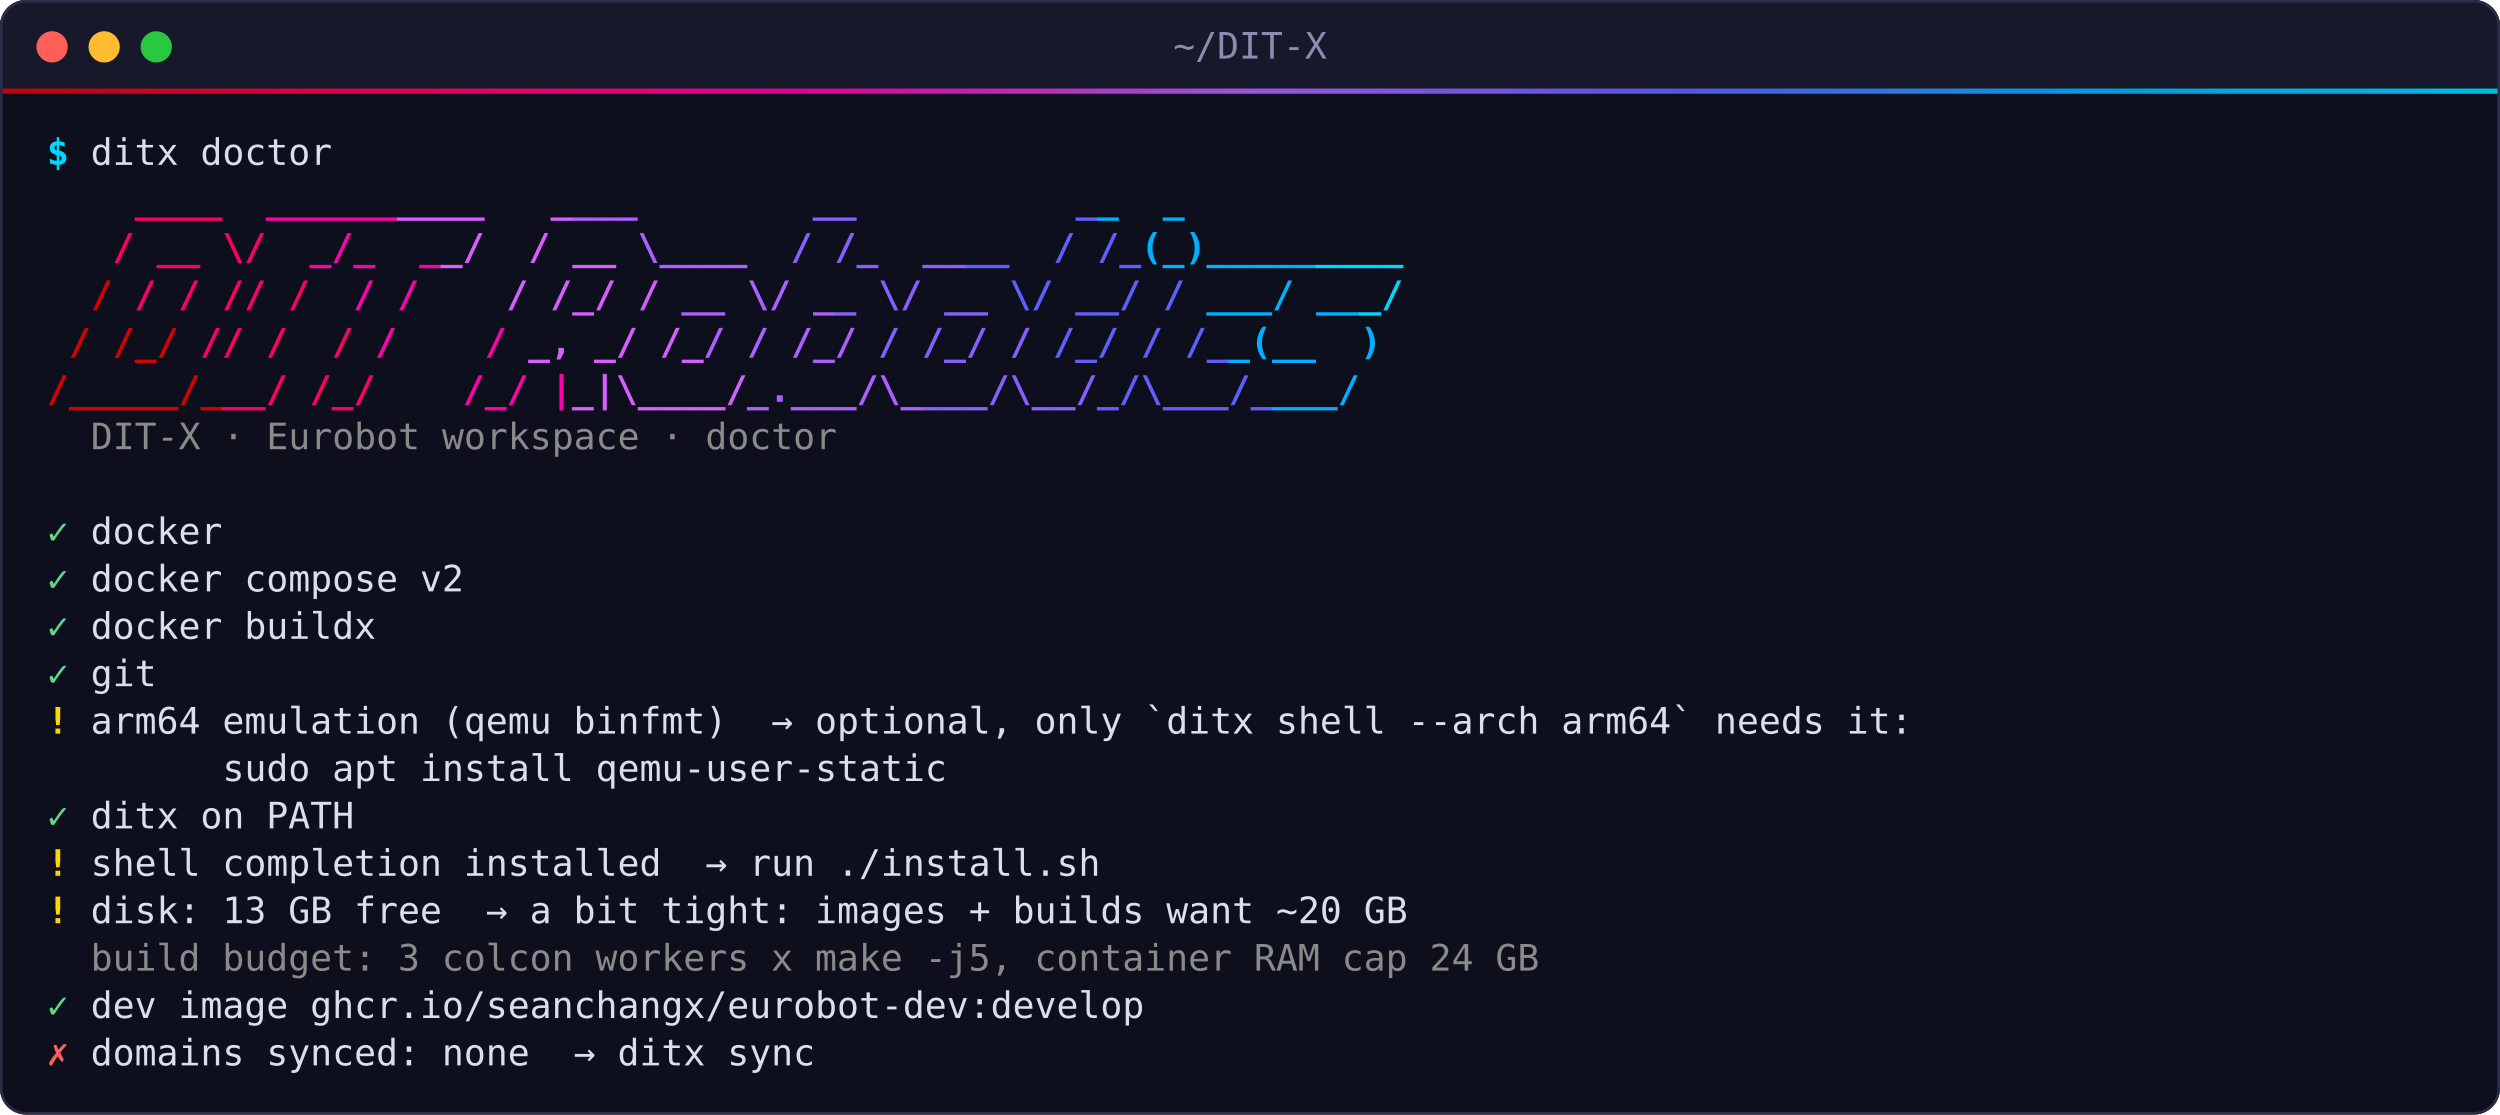
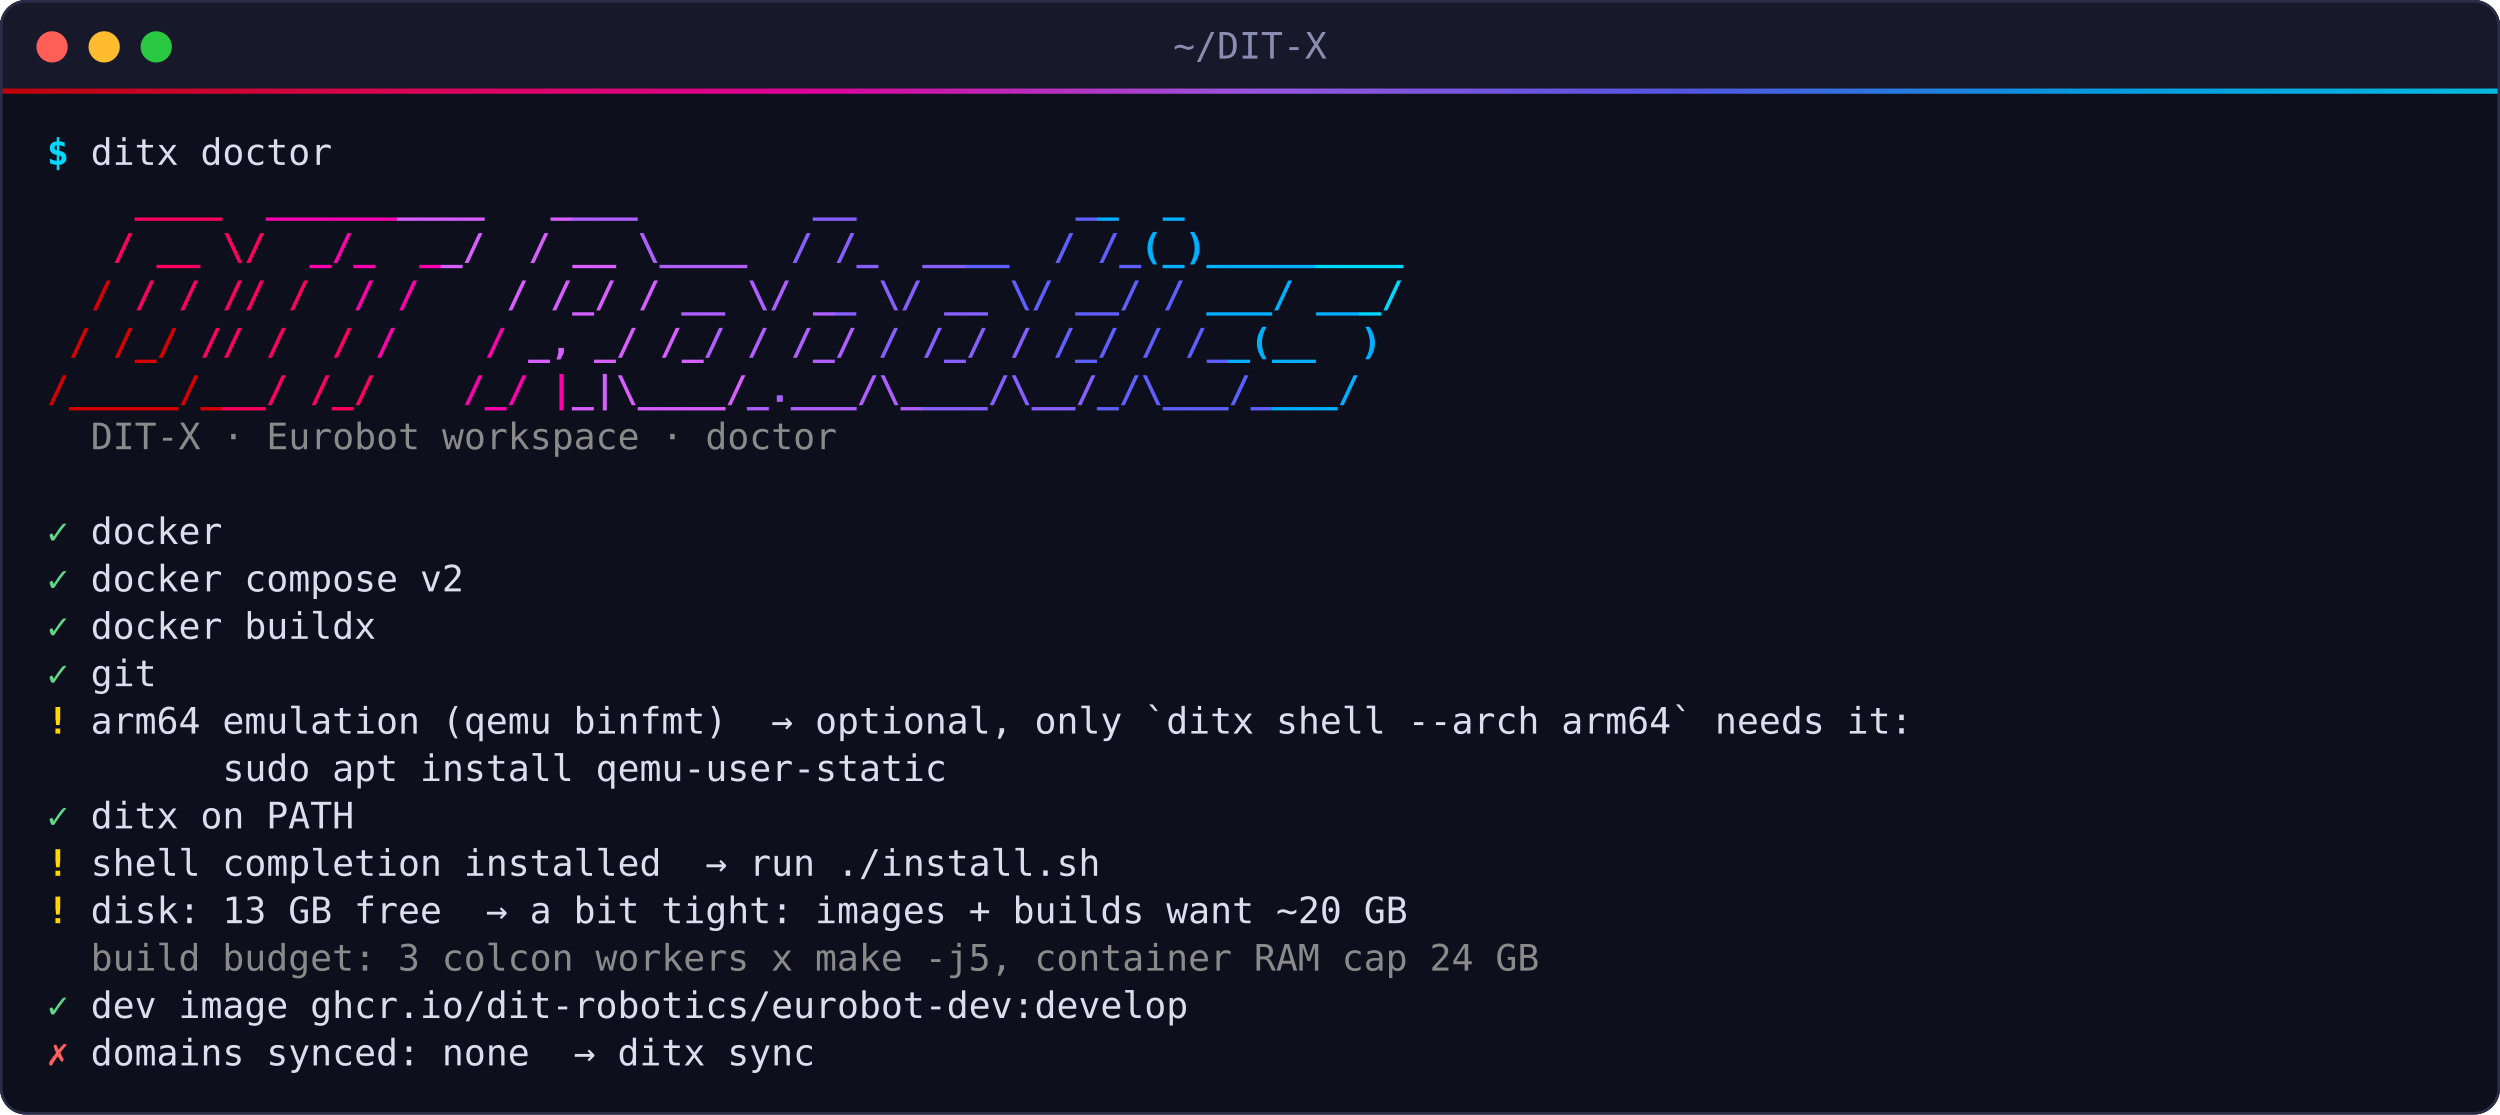
<svg xmlns="http://www.w3.org/2000/svg" width="960" height="428" viewBox="0 0 960 428" xml:space="preserve" role="img" aria-label="$ ditx doctor">
  <style>.t4fc56a text{font-family:'JetBrains Mono', 'Cascadia Code', 'DejaVu Sans Mono', monospace;font-size:14px;white-space:pre;font-variant-ligatures:none}.t4fc56a-0{fill:#00d7ff;font-weight:700}.t4fc56a-1{fill:#dcdeef}.t4fc56a-2{fill:#ff005f;font-weight:700}.t4fc56a-3{fill:#ff00af;font-weight:700}.t4fc56a-4{fill:#d75fff;font-weight:700}.t4fc56a-5{fill:#af5fff;font-weight:700}.t4fc56a-6{fill:#875fff;font-weight:700}.t4fc56a-7{fill:#5f5fff;font-weight:700}.t4fc56a-8{fill:#00afff;font-weight:700}.t4fc56a-9{fill:#d70000;font-weight:700}.t4fc56a-10{fill:#8a8a8a}.t4fc56a-11{fill:#5fd787;font-weight:700}.t4fc56a-12{fill:#ffd700;font-weight:700}.t4fc56a-13{fill:#ff5f5f;font-weight:700}</style>
  <defs>
    <linearGradient id="t4fc56a-ramp" x1="0" x2="1" y1="0" y2="0">
      <stop offset="0" stop-color="#d70000" />
      <stop offset="0.17" stop-color="#ff005f" />
      <stop offset="0.33" stop-color="#ff00af" />
      <stop offset="0.5" stop-color="#af5fff" />
      <stop offset="0.67" stop-color="#5f5fff" />
      <stop offset="0.83" stop-color="#00afff" />
      <stop offset="1" stop-color="#00d7ff" />
    </linearGradient>
    <clipPath id="t4fc56a-clip">
      <rect width="960" height="428" rx="10" />
    </clipPath>
  </defs>
  <g class="t4fc56a" clip-path="url(#t4fc56a-clip)">
    <rect width="960" height="428" fill="#0e0f1d" />
    <rect width="960" height="36" fill="#171829" />
    <rect y="34" width="960" height="2" fill="url(#t4fc56a-ramp)" opacity="0.85" />
    <circle cx="20" cy="18.0" r="6" fill="#ff5f57" />
    <circle cx="40" cy="18.0" r="6" fill="#febc2e" />
    <circle cx="60" cy="18.0" r="6" fill="#28c840" />
    <text x="480" y="22.5" text-anchor="middle" fill="#8a8db0" font-size="13">~/DIT-X</text>
    <text x="18" y="63.3" textLength="8.4" lengthAdjust="spacingAndGlyphs" class="t4fc56a-0">$</text>
    <text x="26.4" y="63.3" textLength="100.8" lengthAdjust="spacingAndGlyphs" class="t4fc56a-1"> ditx doctor</text>
    <text x="18" y="81.5" textLength="67.2" lengthAdjust="spacingAndGlyphs" class="t4fc56a-2">    ____</text>
    <text x="85.2" y="81.5" textLength="67.2" lengthAdjust="spacingAndGlyphs" class="t4fc56a-3">  ______</text>
    <text x="152.4" y="81.5" textLength="67.2" lengthAdjust="spacingAndGlyphs" class="t4fc56a-4">____   _</text>
    <text x="219.6" y="81.5" textLength="67.2" lengthAdjust="spacingAndGlyphs" class="t4fc56a-5">___     </text>
    <text x="286.8" y="81.5" textLength="67.2" lengthAdjust="spacingAndGlyphs" class="t4fc56a-6">   __   </text>
    <text x="354" y="81.5" textLength="67.2" lengthAdjust="spacingAndGlyphs" class="t4fc56a-7">       _</text>
    <text x="421.2" y="81.5" textLength="33.6" lengthAdjust="spacingAndGlyphs" class="t4fc56a-8">_  _</text>
    <text x="34.8" y="99.7" textLength="67.2" lengthAdjust="spacingAndGlyphs" class="t4fc56a-2"> / __ \/</text>
    <text x="102" y="99.7" textLength="67.2" lengthAdjust="spacingAndGlyphs" class="t4fc56a-3">  _/_  _</text>
    <text x="169.2" y="99.7" textLength="67.2" lengthAdjust="spacingAndGlyphs" class="t4fc56a-4">_/  / __</text>
    <text x="236.4" y="99.7" textLength="67.2" lengthAdjust="spacingAndGlyphs" class="t4fc56a-5"> \____  </text>
    <text x="303.6" y="99.7" textLength="67.2" lengthAdjust="spacingAndGlyphs" class="t4fc56a-6">/ /_  __</text>
    <text x="370.8" y="99.7" textLength="67.2" lengthAdjust="spacingAndGlyphs" class="t4fc56a-7">__  / /_</text>
    <text x="438" y="99.7" textLength="67.2" lengthAdjust="spacingAndGlyphs" class="t4fc56a-8">(_)_____</text>
    <text x="505.2" y="99.7" textLength="33.6" lengthAdjust="spacingAndGlyphs" class="t4fc56a-0">____</text>
    <text x="18" y="117.9" textLength="33.6" lengthAdjust="spacingAndGlyphs" class="t4fc56a-9">  / </text>
    <text x="51.6" y="117.9" textLength="67.2" lengthAdjust="spacingAndGlyphs" class="t4fc56a-2">/ / // /</text>
    <text x="118.8" y="117.9" textLength="67.2" lengthAdjust="spacingAndGlyphs" class="t4fc56a-3">  / /   </text>
    <text x="186" y="117.9" textLength="67.2" lengthAdjust="spacingAndGlyphs" class="t4fc56a-4"> / /_/ /</text>
    <text x="253.2" y="117.9" textLength="67.2" lengthAdjust="spacingAndGlyphs" class="t4fc56a-5"> __ \/ _</text>
    <text x="320.4" y="117.9" textLength="67.2" lengthAdjust="spacingAndGlyphs" class="t4fc56a-6">_ \/ __ </text>
    <text x="387.6" y="117.9" textLength="67.2" lengthAdjust="spacingAndGlyphs" class="t4fc56a-7">\/ __/ /</text>
    <text x="454.8" y="117.9" textLength="67.2" lengthAdjust="spacingAndGlyphs" class="t4fc56a-8"> ___/ __</text>
    <text x="522" y="117.9" textLength="16.8" lengthAdjust="spacingAndGlyphs" class="t4fc56a-0">_/</text>
    <text x="18" y="136.1" textLength="50.4" lengthAdjust="spacingAndGlyphs" class="t4fc56a-9"> / /_/</text>
    <text x="68.4" y="136.1" textLength="67.2" lengthAdjust="spacingAndGlyphs" class="t4fc56a-2"> // /  /</text>
    <text x="135.6" y="136.1" textLength="67.2" lengthAdjust="spacingAndGlyphs" class="t4fc56a-3"> /    / </text>
    <text x="202.8" y="136.1" textLength="67.2" lengthAdjust="spacingAndGlyphs" class="t4fc56a-4">_, _/ /_</text>
    <text x="270" y="136.1" textLength="67.2" lengthAdjust="spacingAndGlyphs" class="t4fc56a-5">/ / /_/ </text>
    <text x="337.2" y="136.1" textLength="67.2" lengthAdjust="spacingAndGlyphs" class="t4fc56a-6">/ /_/ / </text>
    <text x="404.4" y="136.1" textLength="67.2" lengthAdjust="spacingAndGlyphs" class="t4fc56a-7">/_/ / /_</text>
    <text x="471.6" y="136.1" textLength="58.8" lengthAdjust="spacingAndGlyphs" class="t4fc56a-8">_(__  )</text>
    <text x="18" y="154.3" textLength="67.2" lengthAdjust="spacingAndGlyphs" class="t4fc56a-9">/_____/_</text>
    <text x="85.2" y="154.3" textLength="67.2" lengthAdjust="spacingAndGlyphs" class="t4fc56a-2">__/ /_/ </text>
    <text x="152.4" y="154.3" textLength="67.2" lengthAdjust="spacingAndGlyphs" class="t4fc56a-3">   /_/ |</text>
    <text x="219.6" y="154.3" textLength="67.2" lengthAdjust="spacingAndGlyphs" class="t4fc56a-4">_|\____/</text>
    <text x="286.8" y="154.3" textLength="67.2" lengthAdjust="spacingAndGlyphs" class="t4fc56a-5">_.___/\_</text>
    <text x="354" y="154.3" textLength="67.2" lengthAdjust="spacingAndGlyphs" class="t4fc56a-6">___/\__/</text>
    <text x="421.2" y="154.3" textLength="67.2" lengthAdjust="spacingAndGlyphs" class="t4fc56a-7">_/\___/_</text>
    <text x="488.4" y="154.3" textLength="33.6" lengthAdjust="spacingAndGlyphs" class="t4fc56a-8">___/</text>
    <text x="18" y="172.5" textLength="302.4" lengthAdjust="spacingAndGlyphs" class="t4fc56a-10">  DIT-X · Eurobot workspace · doctor</text>
    <text x="18" y="208.9" textLength="8.4" lengthAdjust="spacingAndGlyphs" class="t4fc56a-11">✓</text>
    <text x="26.4" y="208.9" textLength="58.8" lengthAdjust="spacingAndGlyphs" class="t4fc56a-1"> docker</text>
    <text x="18" y="227.1" textLength="8.4" lengthAdjust="spacingAndGlyphs" class="t4fc56a-11">✓</text>
    <text x="26.4" y="227.1" textLength="151.2" lengthAdjust="spacingAndGlyphs" class="t4fc56a-1"> docker compose v2</text>
    <text x="18" y="245.3" textLength="8.4" lengthAdjust="spacingAndGlyphs" class="t4fc56a-11">✓</text>
    <text x="26.4" y="245.3" textLength="117.6" lengthAdjust="spacingAndGlyphs" class="t4fc56a-1"> docker buildx</text>
    <text x="18" y="263.5" textLength="8.4" lengthAdjust="spacingAndGlyphs" class="t4fc56a-11">✓</text>
    <text x="26.4" y="263.5" textLength="33.6" lengthAdjust="spacingAndGlyphs" class="t4fc56a-1"> git</text>
    <text x="18" y="281.7" textLength="8.4" lengthAdjust="spacingAndGlyphs" class="t4fc56a-12">!</text>
    <text x="26.4" y="281.7" textLength="705.6" lengthAdjust="spacingAndGlyphs" class="t4fc56a-1"> arm64 emulation (qemu binfmt)  → optional, only `ditx shell --arch arm64` needs it:</text>
    <text x="18" y="299.9" textLength="344.4" lengthAdjust="spacingAndGlyphs" class="t4fc56a-1">        sudo apt install qemu-user-static</text>
    <text x="18" y="318.1" textLength="8.4" lengthAdjust="spacingAndGlyphs" class="t4fc56a-11">✓</text>
    <text x="26.4" y="318.1" textLength="109.2" lengthAdjust="spacingAndGlyphs" class="t4fc56a-1"> ditx on PATH</text>
    <text x="18" y="336.3" textLength="8.4" lengthAdjust="spacingAndGlyphs" class="t4fc56a-12">!</text>
    <text x="26.4" y="336.3" textLength="394.8" lengthAdjust="spacingAndGlyphs" class="t4fc56a-1"> shell completion installed  → run ./install.sh</text>
    <text x="18" y="354.5" textLength="8.4" lengthAdjust="spacingAndGlyphs" class="t4fc56a-12">!</text>
    <text x="26.4" y="354.5" textLength="512.4" lengthAdjust="spacingAndGlyphs" class="t4fc56a-1"> disk: 13 GB free  → a bit tight: images + builds want ~20 GB</text>
    <text x="34.8" y="372.7" textLength="554.4" lengthAdjust="spacingAndGlyphs" class="t4fc56a-10">build budget: 3 colcon workers x make -j5, container RAM cap 24 GB</text>
    <text x="18" y="390.9" textLength="8.4" lengthAdjust="spacingAndGlyphs" class="t4fc56a-11">✓</text>
-     <text x="26.4" y="390.9" textLength="411.6" lengthAdjust="spacingAndGlyphs" class="t4fc56a-1"> dev image ghcr.io/seanchangx/eurobot-dev:develop</text>
+     <text x="26.4" y="390.9" textLength="428.4" lengthAdjust="spacingAndGlyphs" class="t4fc56a-1"> dev image ghcr.io/dit-robotics/eurobot-dev:develop</text>
    <text x="18" y="409.1" textLength="8.4" lengthAdjust="spacingAndGlyphs" class="t4fc56a-13">✗</text>
    <text x="26.4" y="409.1" textLength="285.6" lengthAdjust="spacingAndGlyphs" class="t4fc56a-1"> domains synced: none  → ditx sync</text>
  </g>
  <rect x="0.5" y="0.5" width="959" height="427" rx="9.5" fill="none" stroke="#2b2d48" />
</svg>
